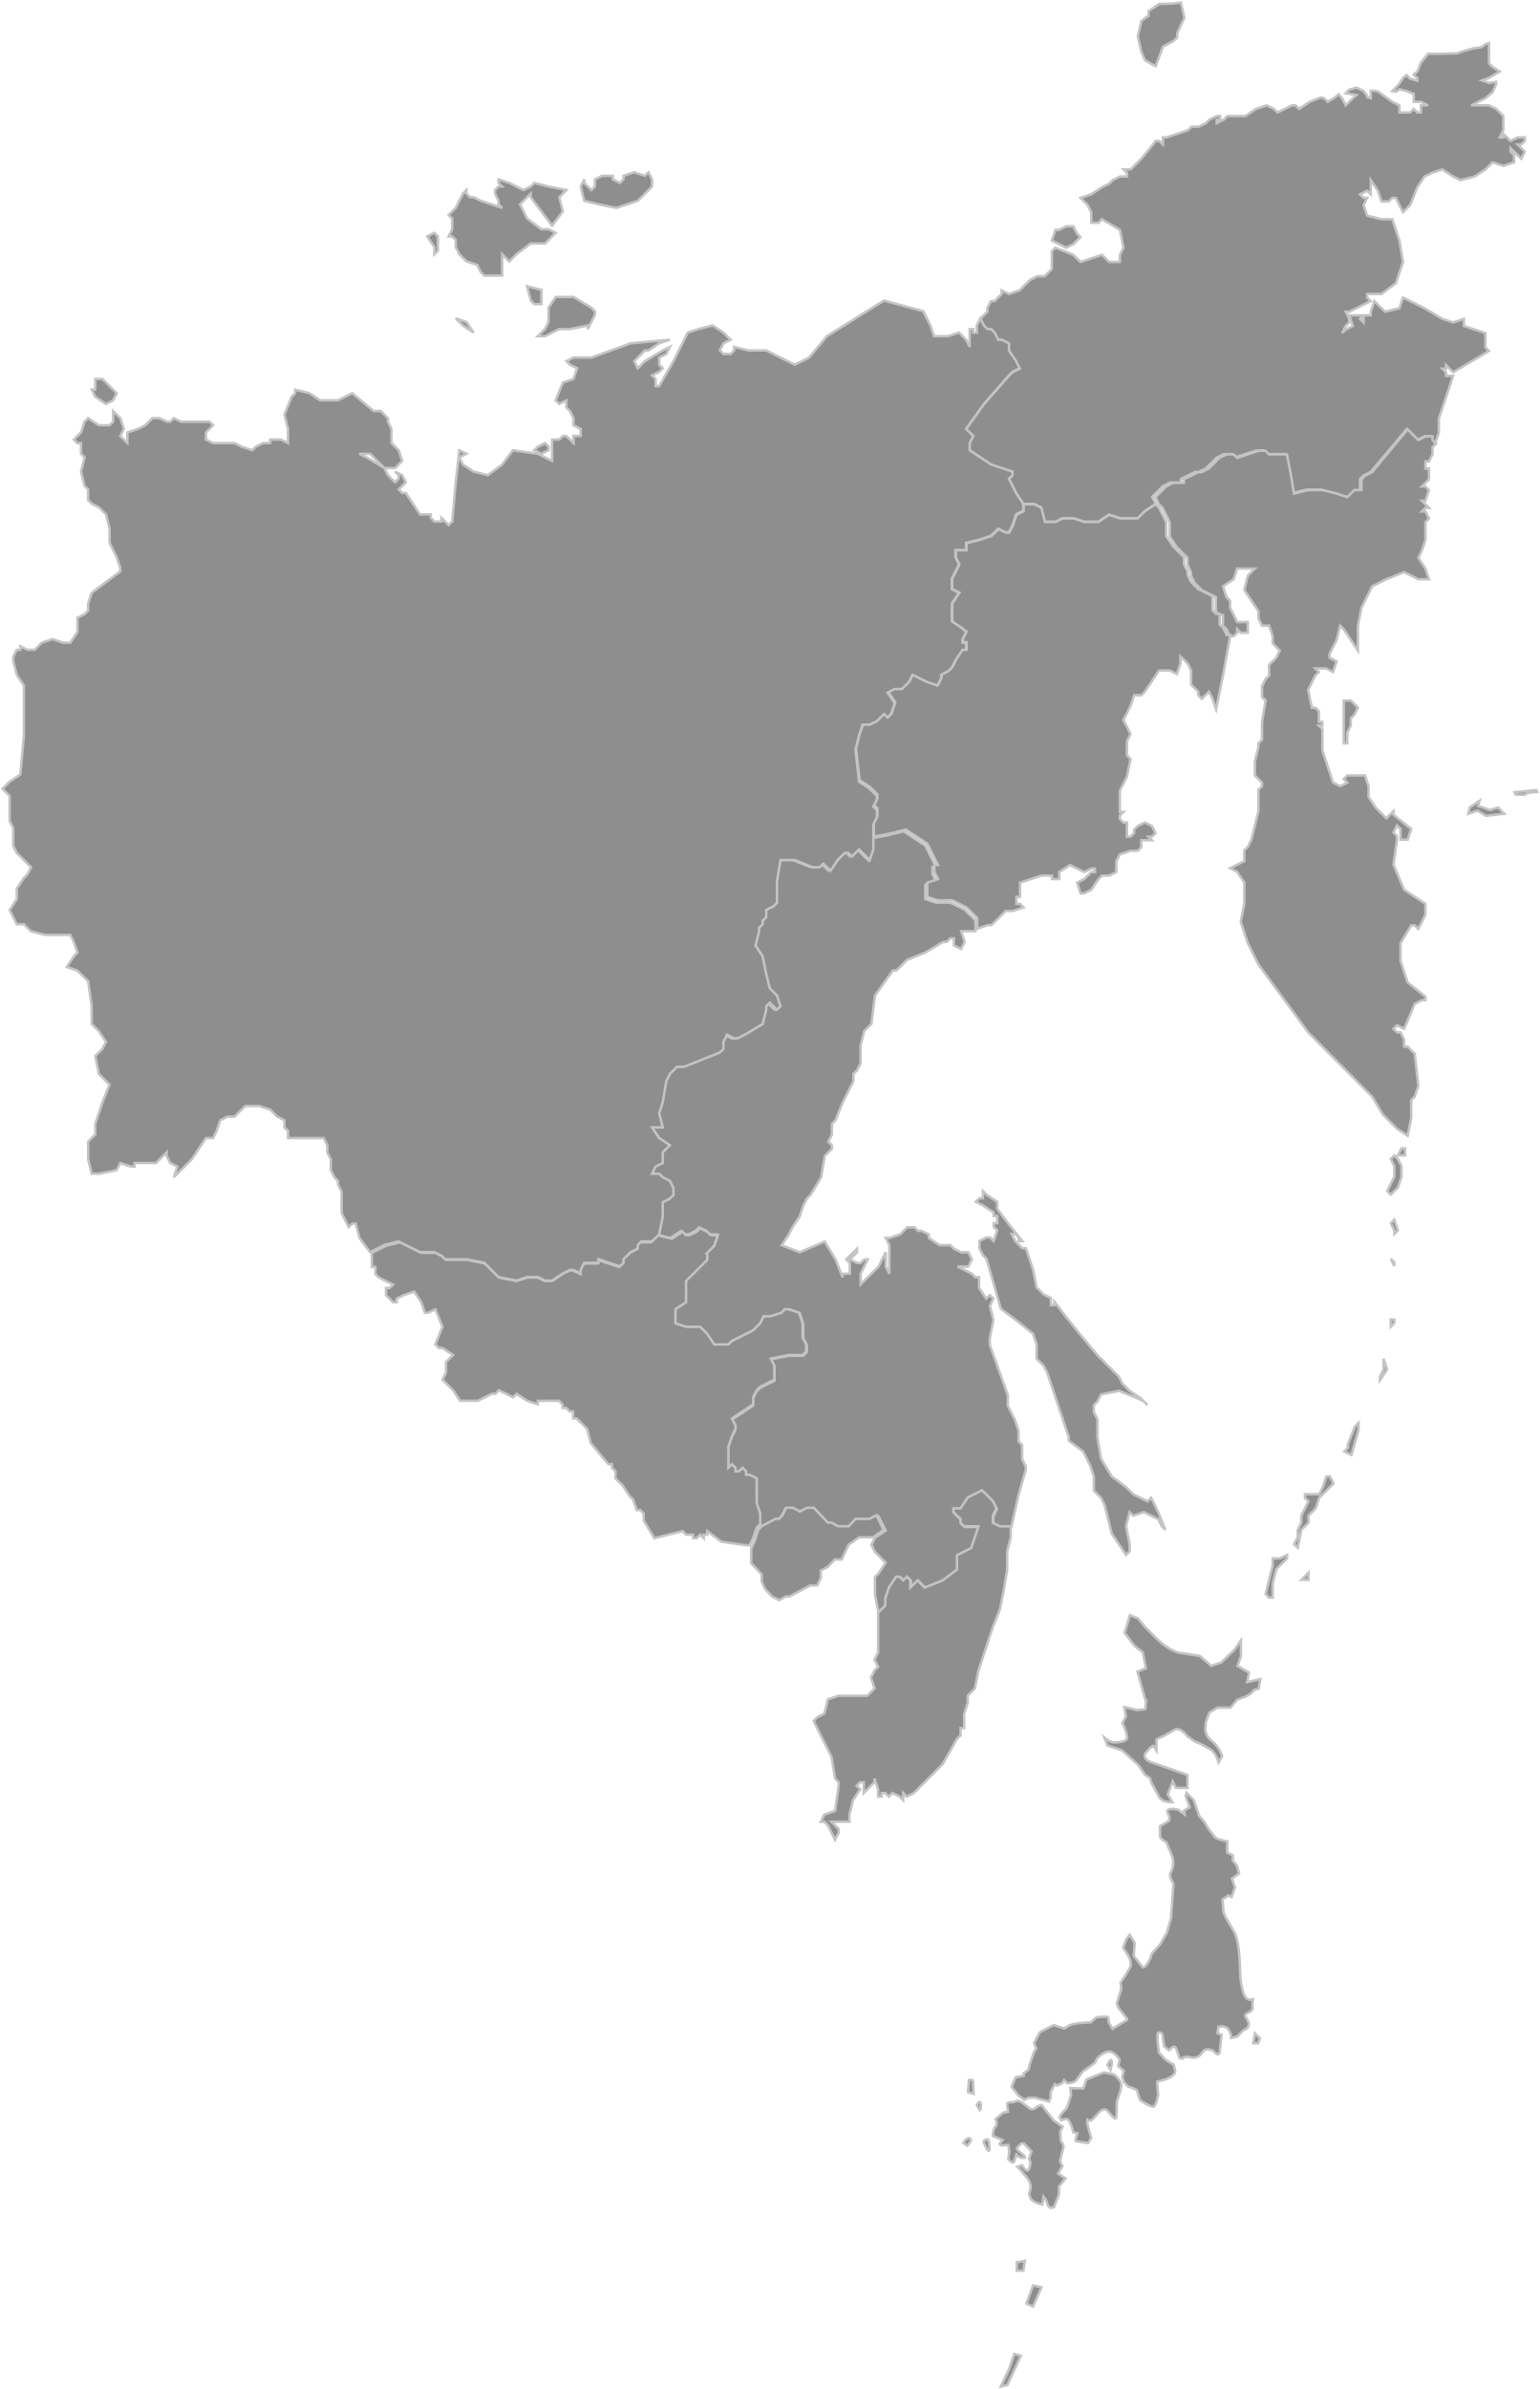
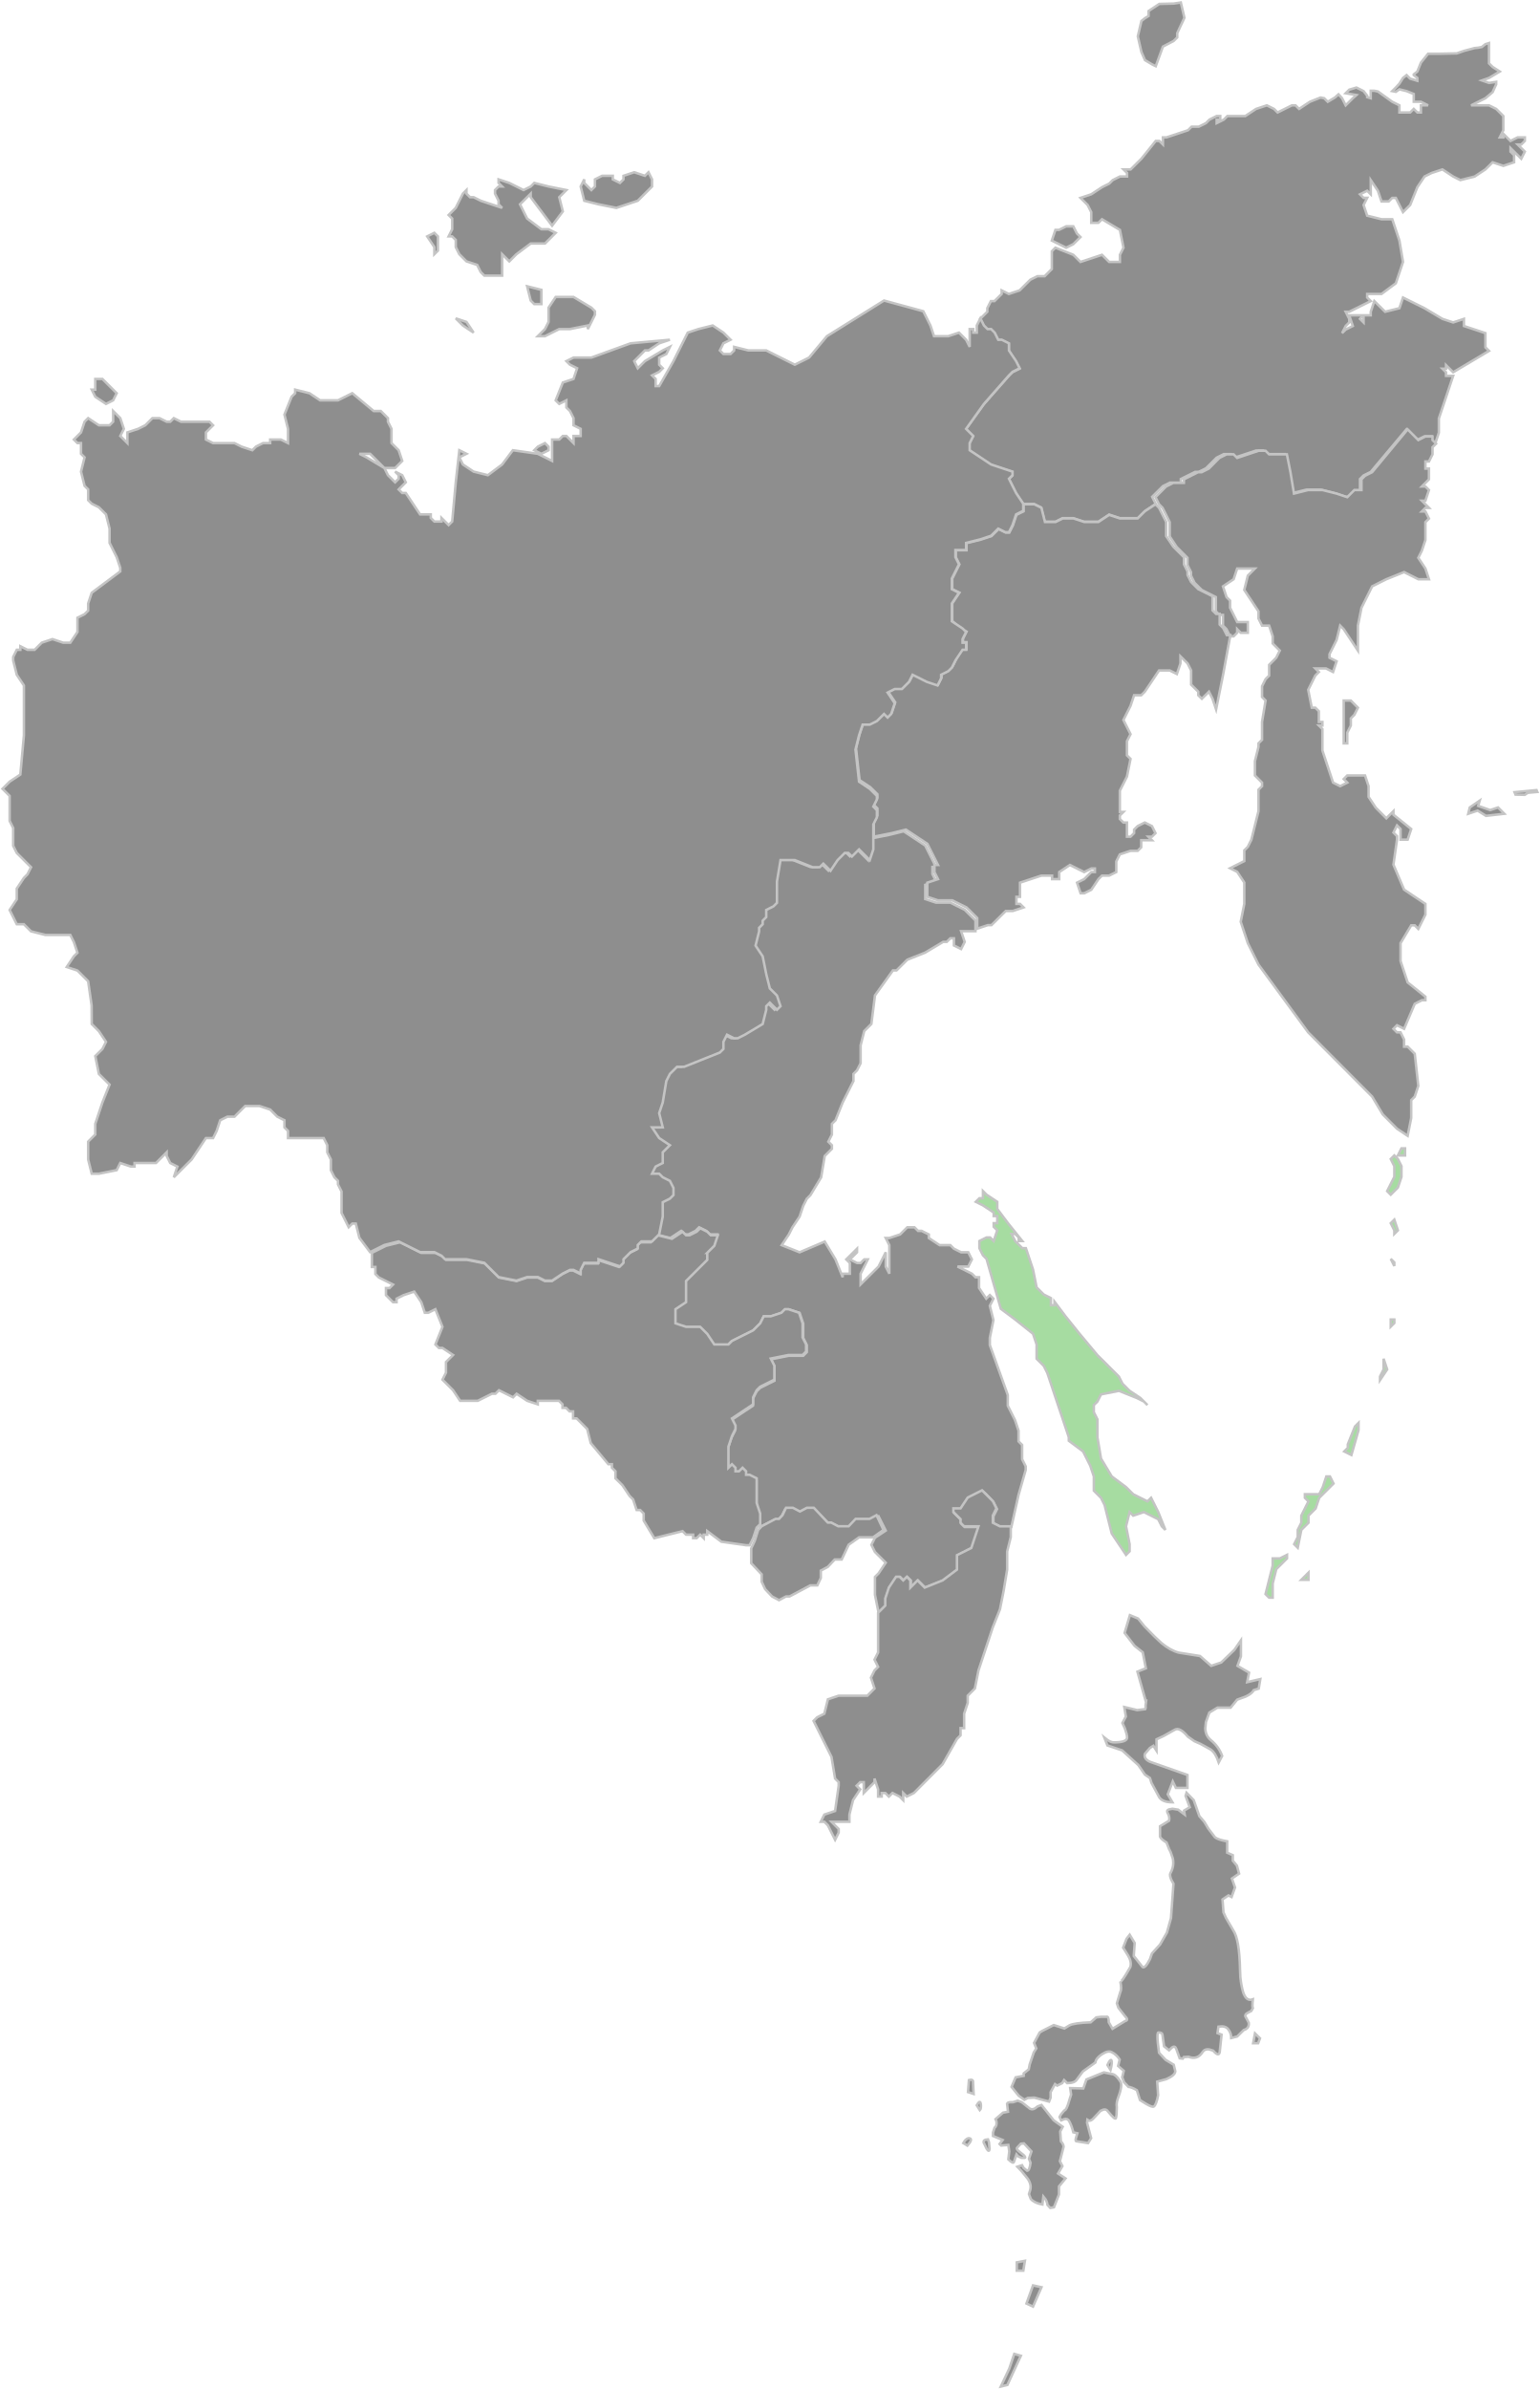
<svg xmlns="http://www.w3.org/2000/svg" width="617" height="957" viewBox="0 0 617 957" fill="none">
  <path d="M413.926 923.988L411.301 922.761L413.926 915.496L417.31 916.236L413.926 923.988ZM407.416 906.265L410.677 905.652L410.047 909.591H407.416V906.265ZM404.412 948.855L406.419 942.944L409.05 943.683L403.659 955.38L401.034 956L404.412 948.855ZM485.334 667.315L489.348 665.962L494.604 660.916L497.235 657.097V663.502L495.859 667.321L500.49 670.028L499.744 673.846L505 672.62L504.37 676.439L502.369 677.052C501.951 677.956 500.864 678.816 499.107 679.638L495.73 680.865L493.099 684.064H487.836L484.581 686.037L483.198 689.856L482.954 692.442C483.037 694.332 483.745 695.85 485.083 697C487.251 698.72 488.795 700.857 489.715 703.399L488.338 705.985C487.502 703.443 486.415 701.717 485.083 700.813L481.075 698.594L478.566 697.487L475.935 695.641C473.761 693.017 472.011 692.113 470.673 692.935L466.285 695.401L463.41 696.754V701.306L462.155 699.34L460.779 700.2L458.771 702.539C458.36 703.854 459.022 704.917 460.779 705.739L475.813 711.031V716.196H471.175L469.927 713.61L467.919 718.782L469.798 721.982C467.212 721.982 465.455 721.324 464.536 720.009L461.409 714.224L460.779 712.251L458.771 710.898L456.14 707.079L449.624 701.167L443.737 699.194L442.489 695.995L443.737 696.981C444.657 697.639 445.532 697.968 446.369 697.968C449.875 697.968 451.631 697.31 451.631 695.995C451.631 695.255 451.335 694.067 450.749 692.423L449.746 690.21L451.129 687.624L450.499 683.805L455.639 685.038L458.894 684.665C459.061 684.336 459.1 683.843 459.022 683.192L459.273 681.219H459.022L455.767 669.648L459.145 668.295L457.897 661.896L454.635 659.31L450.627 654.138L452.757 647L456.018 648.353L458.521 651.432L462.529 655.498L465.411 658.204C467.829 660.177 470.126 661.448 472.3 662.023L480.818 663.376L485.334 667.315ZM504.878 816.52L504.131 818.492H502.124L502.871 814.553L504.878 816.52ZM475.06 719.389L475.44 718.156L478.322 721.109L480.58 727.514L482.587 729.854L484.215 732.566L486.846 736.012C487.682 736.67 489.31 737.201 491.735 737.612V742.164L493.986 743.15V745.37L495.62 747.342L496.495 750.542L493.62 752.514L494.868 756.087L493.491 759.906L492.237 759.286L489.856 760.886L490.236 766.051L491.239 768.271L494.115 773.196C495.788 775.574 496.701 780.828 496.875 788.953L497.004 792.032C497.254 794.409 497.634 796.42 498.129 798.064C498.966 800.605 500.259 801.554 502.015 800.896L501.886 802.249C501.796 803.236 501.841 803.969 502.015 804.462L501.385 805.569C500.381 806.062 499.712 806.435 499.377 806.675C498.876 807.168 498.831 807.662 499.249 808.155L500.375 810.248C500.542 811.809 499.879 812.789 498.367 813.2L495.743 815.786L493.363 816.4C493.363 815.084 492.944 813.896 492.108 812.834C491.613 812.176 490.815 811.809 489.728 811.727L488.229 811.854L487.849 814.44L489.477 815.053L488.731 822.065C488.48 823.38 487.598 823.171 486.1 821.452L484.472 820.958C483.301 820.794 482.426 821.161 481.841 822.065C480.509 824.202 478.624 824.815 476.205 823.911L474.327 824.038L473.947 824.651L472.699 824.524L471.316 820.705C470.982 819.801 470.396 819.643 469.566 820.212L468.441 821.319L466.433 819.719L465.803 815.167C465.803 814.509 465.256 814.18 464.175 814.18C463.757 814.18 463.673 815.533 463.924 818.24L464.42 822.305L467.051 825.138L470.313 827.11L470.937 829.696C470.937 830.765 469.727 831.827 467.308 832.896L463.68 833.882L464.06 839.294C463.558 841.925 462.972 843.442 462.31 843.847C461.892 844.093 460.843 843.727 459.177 842.74L456.796 841.261L455.548 837.322C454.21 836.5 453.078 836.051 452.165 835.969L450.415 834.122L449.662 832.15L450.293 829.564L448.035 827.591L448.665 825.005C447.829 823.69 446.742 822.703 445.41 822.046C444.484 821.553 443.19 821.844 441.524 822.912C439.942 823.974 439.06 825.087 438.9 826.232L433.888 829.804L431.508 833.003C430.922 833.99 429.63 834.483 427.622 834.483L426.374 833.25L425.622 834.483L423.614 835.469L422.733 834.856L420.983 838.055V840.274L420.353 841.874L414.467 840.274L411.835 840.401L410.459 841.141L408.201 839.541L405.325 835.975L406.953 832.156L410.208 831.543V830.556L412.215 828.957L412.595 826.984L414.222 822.185L415.226 820.585L414.344 818.366L416.602 814.18L417.606 813.561L422.244 811.221L426.496 812.574L428.504 811.348C429.752 810.69 432.595 810.279 437.021 810.115L439.273 808.142L441.28 807.895H443.287C443.956 807.649 444.284 808.389 444.284 810.115L445.783 812.701L450.794 809.622C451.882 809.375 451.882 808.717 450.794 807.649L448.163 804.329L447.533 802.483L448.916 797.925C449.328 797.267 449.328 795.87 448.916 793.739C449.167 794.15 450.498 792.221 452.924 787.953C453.336 786.638 453.052 785.121 452.042 783.401L450.035 780.202L451.418 776.636L452.666 775.036L454.674 778.356L454.294 783.528L457.807 787.96C458.476 788.453 459.479 787.384 460.811 784.76L461.564 782.548L464.819 778.975L467.579 774.176L469.206 768.391L470.21 754.601L469.328 753.001C468.827 751.768 468.698 750.908 468.949 750.415C470.036 748.525 470.37 746.558 469.952 744.503L469.071 741.917L468.447 740.684L467.443 738.098C465.945 737.194 465.063 736.417 464.812 735.759V731.573L468.447 729.36C468.691 728.292 468.486 727.23 467.817 726.161C467.482 725.504 467.688 725.055 468.447 724.808L469.824 724.561L472.082 724.928L474.713 726.901L474.462 725.301L476.72 723.948L475.06 719.389ZM389.879 833.629L390.13 838.801L387.872 838.061L388.251 833.262L388.876 833.136C389.377 833.06 389.712 833.218 389.879 833.629ZM398.898 848.892L401.903 846.306L403.91 845.933L403.53 842.734C403.697 842.323 404.161 842.114 404.913 842.114H405.911L407.789 841.501L409.423 842.114L412.678 844.7C413.598 845.193 414.602 844.903 415.689 843.834L417.316 843.221L422.206 849.379L425.834 851.965L424.83 853.811L425.081 857.751C426.001 858.819 426.336 859.679 426.085 860.337L424.702 865.749L425.705 867.722L423.955 870.674L426.96 872.647L424.328 875.846V879.046L422.321 884.211L420.823 884.458L419.697 883.225C419.697 882.65 419.446 881.91 418.944 881.012L418.063 879.906L417.69 883.105C415.515 882.694 413.971 881.954 413.051 880.886L412.299 878.913L412.8 877.313C413.212 875.84 412.884 874.316 411.797 872.761L409.294 869.682L407.66 867.962L409.539 867.348L410.169 868.455L411.552 869.561C412.221 869.561 412.678 868.499 412.929 866.362L412.299 864.762L413.302 861.81L410.292 858.61L409.043 858.737L407.66 860.216C407.248 860.463 407.371 860.912 408.04 861.569L410.298 863.416C410.8 863.991 410.928 864.32 410.677 864.402H409.301L407.918 863.782L407.294 863.043L406.29 865.995C406.123 866.653 405.37 866.324 404.032 865.009L404.412 861.81L404.032 859.224L401.15 859.47L400.526 858.851L401.774 857.251L397.888 855.651V854.298L398.519 852.326C399.188 851.915 399.439 851.055 399.265 849.74L398.898 848.892ZM393.006 842.74C393.173 844.055 393.051 844.915 392.626 845.326L391.378 843.354L392.008 842.367C392.51 841.798 392.845 841.918 393.006 842.74ZM386.617 857.517C387.203 856.859 387.75 856.53 388.251 856.53C389.171 856.612 389.294 857.188 388.625 858.256L387.628 859.489L386 858.503L386.617 857.517ZM394.884 857.144L395.888 857.017L396.267 858.124L396.518 860.83C396.428 861.816 396.061 861.816 395.386 860.83L394.138 858.244C394.054 857.681 394.305 857.308 394.884 857.144ZM444.374 825.998C444.876 825.176 445.21 824.967 445.378 825.378C445.622 825.953 445.5 827.224 444.998 829.197L443.744 827.224L444.374 825.998ZM442.367 830.183L445.378 830.803C446.458 830.803 447.629 831.789 448.884 833.756C449.63 834.742 449.296 837.075 447.88 840.768C447.469 841.918 447.34 843.025 447.501 844.093C447.501 846.389 447.378 847.868 447.128 848.526C446.96 849.101 445.873 848.153 443.866 845.693C443.454 845.118 442.869 844.915 442.116 845.08L440.99 845.573L437.98 848.772C437.394 849.348 436.847 849.594 436.352 849.512L435.722 849.139L435.593 850.372L437.22 856.524L435.972 858.497L431.334 857.757C430.923 857.757 430.877 857.226 431.205 856.157L431.707 854.558L430.08 854.184C429.662 852.465 429.121 850.985 428.452 849.752C428.034 848.937 427.365 848.646 426.445 848.892L425.197 849.385L424.567 848.032L425.197 846.926L426.445 845.453C427.114 845.288 427.783 843.935 428.452 841.387L429.198 839.048L428.819 836.462L434.081 836.588L435.329 833.016L441.968 830.31L442.367 830.183Z" fill="#8E8E8E" stroke="#C4C4C4" />
  <path d="M347.725 344.435L344.848 341.576L343.41 340.147L341.972 341.576L340.534 343.005L339.096 341.576H337.658L334.782 344.434L331.906 348.722L330.468 347.293L329.03 345.863L327.592 347.293H324.715L317.525 344.434H311.773L310.335 353.009V361.585L308.897 363.014L306.02 364.443V367.301L304.582 368.731V370.16L303.145 371.589V373.018L301.706 378.735L304.583 383.023L306.021 390.169L307.459 395.886L310.335 398.744L311.773 403.032L310.335 404.461L307.459 401.602L306.021 403.032V404.461L304.583 410.178L297.393 414.465L294.516 415.895H293.076L290.2 414.465L288.762 417.324V420.182L287.324 421.611L280.133 424.47L272.943 427.329H270.067L267.19 430.187L265.752 433.046L264.314 441.621L262.876 445.909L264.314 451.625H260L262.876 455.913L267.191 458.772L265.753 460.201L264.315 461.63V465.918L261.438 467.347L260 470.205H262.876L264.315 471.634L267.191 473.064L268.629 475.922V478.781L267.191 480.21L264.314 481.639V487.356L262.876 494.502L268.629 495.932L272.943 493.073L274.381 494.502H275.819L278.695 493.073L280.133 491.644L283.01 493.073L284.448 494.502H287.324L285.886 498.79L283.01 501.648V504.507L280.133 507.366L277.257 510.224L275.819 511.653L274.381 513.083V521.658L270.067 524.516V530.233L274.381 531.662H280.133L283.01 534.521L285.886 538.809H291.64L293.078 537.379L295.954 535.95L301.707 533.092L304.583 530.233L306.021 527.375H308.897L313.212 525.946L314.65 524.516H316.088L317.369 524.941L320.401 525.946L321.84 530.233V535.95L323.278 538.808V541.667L321.84 543.096H316.088L308.897 544.525L310.335 547.384V553.101L307.459 554.53L304.583 555.959L303.145 557.388L301.707 560.247V563.105L297.392 565.964L293.076 568.821L294.514 571.68V573.109L293.076 575.968L291.638 580.255V588.831L293.076 587.401L294.514 588.831V590.26H295.952L297.39 588.831L298.829 590.26V591.688H300.266L303.143 593.117V603.122L304.581 607.41V611.697L310.334 608.839H311.772L313.21 607.41L314.648 604.551H317.524L320.4 605.98L323.276 604.551H326.153L327.591 605.98L331.905 610.269H333.343L336.219 611.698H340.534L343.41 608.84H344.848H349.162L352.038 607.411L353.476 610.269L354.915 613.128L350.6 615.986L349.162 618.845L350.6 621.703L352.038 623.132L354.915 625.991L352.038 630.279L350.6 631.708V638.854L352.038 646L354.915 643.141V640.283L356.353 635.995L359.229 631.708H360.667L362.105 633.137L363.543 631.708L364.981 633.137V635.995L366.419 634.566L367.857 633.137L369.295 634.566L370.733 635.995L377.923 633.137L383.676 628.849V623.132L389.428 620.274L392.304 611.698H386.552L385.114 610.269V608.839L383.676 607.41L382.238 605.981V604.551H385.114L387.99 600.264L393.743 597.405L395.161 598.583L398.057 601.694L399.495 604.552L398.057 607.41V610.269L400.933 611.698H405.247L408.124 598.835L411 588.83V587.401L409.562 584.543V578.826L408.124 577.397V573.109L406.686 568.821L405.248 565.963L403.81 563.104V558.817L396.619 538.809V535.95L398.058 528.804L396.619 523.085L398.058 520.227L396.619 518.798L395.181 520.227L392.305 515.939V511.651H390.867L389.429 510.222L383.677 507.364H387.991L389.429 504.505L387.991 501.647H385.115L382.239 500.218L380.801 498.788H376.486L372.172 495.93V494.501L369.296 493.072H367.858L366.42 491.642H363.544L362.106 493.072L360.668 494.501L356.353 495.93H354.915L356.353 498.788V510.222L354.915 507.364V501.648L352.039 507.365L344.849 514.511V510.223L347.725 504.507H346.287L344.849 505.936H343.411L340.535 504.507L341.973 503.077L343.411 501.648V500.219L339.096 504.507L340.534 505.936V510.224H337.658V511.653L334.782 504.507L330.467 497.361L320.401 501.648L313.211 498.79L316.087 494.502L317.525 491.644L320.401 487.356L321.839 483.068L323.277 480.21L324.715 478.781L329.029 471.635L330.467 463.059L331.906 461.63L333.343 460.201V458.772L331.906 457.343L333.343 454.484V450.197L334.781 448.767L337.658 441.621L340.534 435.905L341.972 433.046V430.187L343.41 428.758L344.848 425.9V418.754L346.286 413.037L349.162 410.178L350.601 398.745L357.791 388.74H359.229L360.667 387.311L362.105 385.882L363.543 384.453L370.733 381.594L377.924 377.306H379.362L380.8 375.877H382.238V378.736L385.114 380.165L386.552 377.306L385.114 373.019H390.866V368.731L386.552 364.443L380.8 361.585H375.047L370.733 360.156V354.439L375.047 353.01L373.609 350.151V347.293H375.048L370.733 338.717L362.105 333L356.353 334.429L349.162 335.858V340.146L347.724 344.434L347.725 344.435Z" fill="#8E8E8E" stroke="#C4C4C4" />
  <path d="M424.333 92.099H422.898L421.462 96.376L427.205 99.227L430.077 97.802L432.949 94.95L431.513 93.525L430.077 90.673H427.206L424.333 92.099ZM464.538 1.571L460.231 4.422V6.418L458.795 7.274L457.359 8.414L455.923 14.545L457.359 20.817L458.795 24.096L461.667 25.807L463.103 26.52L465.974 18.678L470.282 16.397L471.718 14.971V13.261L474.59 7.13L473.154 1L470.282 1.428L464.538 1.571ZM562.179 31.224L560.743 33.505L559.307 35.073L557.871 36.499L559.307 36.784L560.743 35.785L563.615 36.498L566.487 37.639V40.776H569.359L572.231 42.201H569.359V45.053H567.923L566.488 43.627L565.052 45.053H560.744V42.202L557.871 40.776L552.128 36.642L550.693 36.357H549.257V39.35L547.821 38.923V38.353L546.385 36.5L543.513 35.074L540.641 35.929L539.205 37.355L543.513 38.068L542.077 39.351L539.205 42.202L537.77 39.351L536.334 37.783L534.898 39.066L532.026 40.776L530.59 39.351L529.154 39.066L524.847 40.776L520.539 43.628L519.103 42.202H517.667L514.795 43.628L511.923 45.053L510.487 43.628L507.615 42.202L503.308 43.628L499 46.479H491.821L490.385 47.905L487.513 49.33V47.905H488.949V46.479H487.513L484.641 47.905L483.205 49.33L480.333 50.756H477.462L476.026 52.181L471.718 53.607L467.41 55.032H465.974V57.883L464.539 56.458H463.103L457.359 63.586L455.923 65.011L453.051 67.863H450.18L451.615 69.288V70.714H448.744L445.872 72.139L444.436 73.565L441.564 74.991L437.256 77.842L432.949 79.268L434.385 80.693L435.82 82.119L437.256 84.97V89.247H440.128L441.564 87.821L448.744 92.099L450.179 99.227L448.744 102.078V104.93H444.436L441.564 102.078L437.256 103.504L432.949 104.93L430.077 102.078L422.897 99.227L421.462 100.652V107.78L418.59 110.632H415.718L412.846 112.057L411.41 113.483L408.538 116.334L404.231 117.76L401.359 116.334V117.76L399.923 119.185L398.487 120.611H397.051L395.615 123.462V124.888L394.18 126.314L392.744 127.739L394.18 130.59L395.615 132.016H397.051L398.487 133.442L399.923 136.293H401.359L404.231 137.719V140.57L407.102 144.847L408.538 147.698L405.666 149.124L404.231 150.549L394.179 161.954L387 171.934L388.436 173.359L389.872 174.785L388.436 177.636V180.488L397.051 186.19L405.667 189.041V190.467L404.231 191.893L407.103 197.595L409.975 201.872H414.282L417.154 203.298L418.59 209H422.897L425.769 207.574H430.077L434.385 209H440.128L444.436 206.149L448.744 207.574H455.923L458.795 204.723L463.103 201.872L461.667 199.02L464.539 196.169L465.974 194.743L468.846 193.318H473.154V191.892L478.898 189.041H480.333L483.205 187.615L486.077 184.764L487.513 183.338L490.385 181.913H493.257L494.692 183.338L499 181.913L503.308 180.487H506.18L507.616 181.913H514.795L516.231 189.041L517.667 197.595L523.41 196.169H529.154L534.897 197.595L539.205 199.02H540.641L542.076 197.595H543.512L544.948 196.169V191.892L546.384 190.467L549.256 189.041L563.615 171.933L565.051 173.359L567.922 176.21L570.794 174.784H573.666V176.21L575.102 177.636L576.538 173.359V167.656L579.41 159.102L582.281 150.548H579.41V149.123L577.974 147.697H579.41V146.272L582.281 149.123L589.461 144.846L596.64 140.569L595.204 139.144V133.441L590.897 132.016L586.589 130.59V127.739L582.281 129.164L577.973 127.739L570.794 123.462L562.179 119.185L560.743 123.462L554.999 124.887L552.128 122.036L550.692 120.61L549.256 124.887V126.313H546.384V129.164L544.948 127.739L546.185 126.313H540.641L541.117 127.791L542.077 130.59L539.205 132.016L537.769 133.441L539.205 130.59L540.641 129.164V127.739L539.205 124.887H540.641L549.257 120.61L547.821 119.185V117.759H553.564L559.308 113.482L562.18 104.928L560.744 96.375L557.872 87.821H553.564L547.821 86.395L546.385 82.118L547.821 79.267H546.385L544.949 77.841L547.821 76.416L549.257 77.841V72.14L552.128 76.417L553.564 80.694H556.436L557.872 79.268H559.308L562.18 84.971L563.615 83.545L565.051 82.12L567.923 74.992L570.795 70.715L573.667 69.289L577.975 67.864L582.282 70.715L585.154 72.141L590.898 70.715L595.205 67.864L596.641 66.438L598.077 65.013L602.385 66.438L606.692 65.013V62.161L605.257 60.735V59.31L608.128 62.161L609.564 63.587L611 60.735L608.127 57.883H609.563L610.999 56.458V55.032H608.127L605.255 56.458L603.82 55.032L602.384 53.607V55.032H600.948L602.384 52.181V46.479L600.948 45.053L599.512 43.628L596.64 42.202H589.461L592.333 40.776L595.205 39.351L598.077 36.928L599.512 33.792V32.793L596.641 33.221L593.769 32.222L596.641 31.223L600.948 28.657L598.076 26.803L596.641 25.378V17.253L595.205 17.681L593.769 18.822L592.333 19.107L590.897 19.249L586.589 20.39L583.718 21.389L576.538 21.531H572.23L569.359 25.094L567.923 28.658L566.488 29.799V30.084L567.923 31.225V32.365L565.051 31.51L563.615 30.084L562.179 31.224Z" fill="#8E8E8E" stroke="#C4C4C4" />
  <path d="M340.053 611.401H335.869L333.079 609.92H331.685L327.5 605.48L326.106 604H323.316L320.527 605.48L317.737 604H314.947L313.553 606.96L312.158 608.44H310.763L305.184 611.4L303.789 612.88L302.395 617.32L301 620.28V626.2L302.395 627.68L305.184 630.64V633.6L306.579 636.56L307.974 638.04L309.368 639.52L312.158 641L314.947 639.52H316.342L324.71 635.08H327.5L328.894 632.12V629.161L331.684 627.681L334.474 624.721H337.263L340.053 618.801L344.237 615.84H349.816L354 612.88L352.605 609.92L351.211 606.96L348.421 608.44H342.842L340.053 611.4L340.053 611.401Z" fill="#8E8E8E" stroke="#C4C4C4" />
-   <path d="M515.7 622.858L512.833 624.287H509.967V627.143L508.533 632.857L507.1 638.571L508.533 640H509.967V634.286L511.4 628.571L514.267 625.714L515.7 624.286L515.7 622.858ZM524.3 632.858V630.001L522.867 631.429L521.434 632.858L524.3 632.858ZM534.334 594.286L532.9 591.429H531.467L530.034 595.715L528.6 598.572H522.867V600.001L524.3 601.429L522.867 604.287L521.434 607.144V610L520.001 612.857V615.714L518.567 618.572L520.001 620L521.434 612.857L522.867 611.429L524.3 610V607.143L527.167 604.286L528.6 600L531.467 597.143L534.334 594.286L534.334 594.286ZM544.367 570.001L542.934 571.429L540.067 578.572V580L538.633 581.429L541.5 582.857L544.367 572.857L544.367 570.001ZM555.833 548.572L554.4 544.286V548.572L552.967 551.429V552.858L555.833 548.572ZM557.267 528.572V531.429L558.7 530.001V528.572L557.267 528.572ZM558.7 507.143L557.267 504.286L558.7 505.715V507.143ZM557.267 490L558.7 492.858V494.286L560.133 492.858L558.7 488.572L557.267 490ZM563 462.857V460H561.567L560.133 462.857H563ZM558.7 471.429L555.833 477.143L557.266 478.572L560.133 475.714L561.567 471.428V467.143L560.133 464.286L558.7 462.857L557.267 464.286L558.7 467.143V471.429ZM439.733 542.858L432.567 534.286L426.833 527.143L422.533 521.429V522.858H421.1V520L418.233 518.572L415.367 515.715L413.933 508.572L411.067 500H409.633L406.767 497.143L405.333 494.286H406.767L408.2 495.714V497.143H409.633L403.9 490L399.6 484.286V481.429L395.3 478.571L393.867 477.143V480H392.433L391 481.429L393.867 482.857L398.167 485.714V487.143H399.6V490H398.167V491.429L399.6 492.857L398.167 497.143L396.734 495.714H395.3L392.433 497.143V500L393.867 502.857L395.3 504.286L398.167 514.286L401.034 524.286L406.767 528.572L413.933 534.286L415.367 538.572V544.286L418.233 547.143L419.667 550L428.267 575.715V577.143L434 581.429L436.867 587.143L438.3 591.429V597.143L441.167 600.001L442.6 602.858L445.467 614.286L451.2 622.858L452.633 621.429V618.572L451.2 611.429L452.633 605.715L454.067 607.144L458.367 605.715L461.233 607.144L464.1 608.572L465.533 611.429L466.967 612.858L464.1 605.715L461.233 600.001L459.8 601.429L456.933 600.001L454.066 598.572L451.2 595.715L445.466 591.429L441.166 584.286L439.733 575.715V568.572L438.3 565.715V562.858L439.733 561.429L441.166 558.572L448.333 557.143L455.5 560.001L458.366 561.429L459.799 562.858L456.933 560L452.633 557.143L449.766 554.286L448.333 551.429L439.733 542.857L439.733 542.858Z" fill="#8E8E8E" stroke="#C4C4C4" />
+   <path d="M515.7 622.858L512.833 624.287H509.967V627.143L508.533 632.857L507.1 638.571L508.533 640H509.967V634.286L511.4 628.571L514.267 625.714L515.7 624.286L515.7 622.858ZM524.3 632.858V630.001L522.867 631.429L521.434 632.858L524.3 632.858ZM534.334 594.286L532.9 591.429H531.467L530.034 595.715L528.6 598.572H522.867V600.001L524.3 601.429L522.867 604.287L521.434 607.144V610L520.001 612.857V615.714L518.567 618.572L520.001 620L521.434 612.857L522.867 611.429L524.3 610V607.143L527.167 604.286L528.6 600L531.467 597.143L534.334 594.286L534.334 594.286ZM544.367 570.001L542.934 571.429L540.067 578.572V580L538.633 581.429L541.5 582.857L544.367 572.857L544.367 570.001ZM555.833 548.572L554.4 544.286V548.572L552.967 551.429V552.858L555.833 548.572ZM557.267 528.572V531.429L558.7 530.001V528.572L557.267 528.572ZM558.7 507.143L557.267 504.286L558.7 505.715V507.143ZM557.267 490L558.7 492.858V494.286L560.133 492.858L558.7 488.572L557.267 490ZM563 462.857V460H561.567L560.133 462.857H563ZM558.7 471.429L555.833 477.143L557.266 478.572L560.133 475.714L561.567 471.428V467.143L560.133 464.286L558.7 462.857L557.267 464.286L558.7 467.143V471.429ZM439.733 542.858L432.567 534.286L426.833 527.143L422.533 521.429V522.858H421.1V520L418.233 518.572L415.367 515.715L413.933 508.572L411.067 500H409.633L406.767 497.143L405.333 494.286H406.767L408.2 495.714V497.143H409.633L403.9 490L399.6 484.286V481.429L395.3 478.571L393.867 477.143V480H392.433L391 481.429L393.867 482.857L398.167 485.714V487.143H399.6V490H398.167V491.429L399.6 492.857L398.167 497.143L396.734 495.714H395.3L392.433 497.143V500L393.867 502.857L395.3 504.286L398.167 514.286L401.034 524.286L406.767 528.572L413.933 534.286L415.367 538.572V544.286L418.233 547.143L419.667 550L428.267 575.715V577.143L434 581.429L436.867 587.143L438.3 591.429V597.143L441.167 600.001L442.6 602.858L445.467 614.286L451.2 622.858L452.633 621.429V618.572L451.2 611.429L452.633 605.715L454.067 607.144L458.367 605.715L461.233 607.144L464.1 608.572L465.533 611.429L466.967 612.858L464.1 605.715L461.233 600.001L459.8 601.429L456.933 600.001L454.066 598.572L451.2 595.715L445.466 591.429L441.166 584.286L439.733 575.715V568.572L438.3 565.715V562.858L439.733 561.429L441.166 558.572L448.333 557.143L455.5 560.001L458.366 561.429L459.799 562.858L456.933 560L452.633 557.143L449.766 554.286L448.333 551.429L439.733 542.857L439.733 542.858Z" fill="#A6DCA1" stroke="#C4C4C4" />
  <path d="M283.39 501.878L286.219 499.055L287.634 494.822H284.805L283.39 493.411L280.561 492L279.146 493.411L276.317 494.822H274.903L273.489 493.411L269.245 496.233L263.586 494.822L260.757 497.645H256.513L255.098 499.056V500.467L252.269 501.878L249.44 504.7V506.111L248.025 507.522L243.781 506.111L239.537 504.7V506.111H233.879L232.464 508.933V510.344L229.635 508.933H228.22L225.391 510.344L221.147 513.167H218.318L215.488 511.756H211.244L207 513.167L199.927 511.756L197.098 508.933L194.268 506.111L187.195 504.7H178.708L177.293 503.289L174.464 501.878H168.805L165.976 500.467L163.146 499.056L160.317 497.645L154.659 499.056L149 501.878V507.522H150.415V510.344L151.83 511.756L154.659 513.167L157.488 514.578L156.074 515.989H154.659V518.811L157.488 521.634H158.903V520.223L161.732 518.812L165.976 517.401L168.806 521.634L170.22 525.867H171.635L174.464 524.456L177.293 531.512L174.464 538.567L175.879 539.978H177.293L181.537 542.8L180.123 544.211L178.708 545.623V549.856L177.293 552.678L181.537 556.911L184.367 561.145H191.44L194.269 559.734L197.099 558.323H198.513L199.928 556.912L202.757 558.323L205.586 559.734L207.001 558.323L211.245 561.145L215.489 562.556V561.145H223.977L225.391 562.556V563.967H226.806L228.22 565.378H229.635V568.2H231.05L233.879 571.023L235.293 572.434L236.708 578.078L243.781 586.545H245.196V587.956L246.61 589.367V592.189L249.44 595.011L252.269 599.245L253.684 600.656L255.098 604.889H256.513L257.927 606.3V609.122L262.171 616.178L267.83 614.767L273.488 613.356L274.903 614.767H277.732V616.178H279.147L280.561 614.767L281.976 616.178V614.767H283.39V613.356L289.049 617.589L298.951 619H300.366L301.78 616.178L303.195 611.944L304.61 610.533V606.3L303.195 602.066V592.189L300.366 590.777H298.951V589.366L297.537 587.955L296.122 589.366H294.707V587.955L294.014 587.263L293.293 586.544L291.878 587.955V579.488L293.293 575.255L294.707 572.433V571.022L293.293 568.2L297.537 565.377L301.78 562.555V559.733L303.195 556.91L304.61 555.499L307.439 554.088L310.268 552.677V547.033L308.854 544.211L315.927 542.8H321.585L323 541.389V538.567L321.585 535.744V530.1L320.171 525.867L315.927 524.456H314.512L313.098 525.867L308.854 527.278H306.024L304.61 530.1L301.78 532.922L296.122 535.744L293.293 537.155L291.878 538.567H286.22L283.39 534.333L280.561 531.511H274.903L270.659 530.1V524.456L274.903 521.633V513.167L276.318 511.756L277.732 510.344L280.562 507.522L283.391 504.7V501.878H283.39Z" fill="#8E8E8E" stroke="#C4C4C4" />
  <path d="M405 611.432H400.691L397.818 609.989V607.103L399.254 604.217L397.818 601.33L394.945 598.443L393.509 597L387.763 599.886L384.891 604.217H382.018V605.66L383.454 607.103L384.89 608.546V609.99L386.327 611.433H392.072L389.199 620.093L383.454 622.979V628.753L377.709 633.083L370.527 635.969L369.09 634.526L367.654 633.083L366.218 634.526L364.782 635.969V633.083L363.345 631.639L361.909 633.083L360.473 631.639H359.036L356.164 635.969L354.727 640.299V643.185L351.854 646.071V661.948L350.418 664.834L351.854 667.721L350.418 669.164L348.982 672.051L350.418 676.381L347.545 679.268H336.055L331.745 680.711L330.309 686.484L327.436 687.927L326 689.371L327.436 692.257L328.873 695.144L333.182 703.804L334.618 712.464L336.054 713.907V715.35L334.618 725.453L330.309 726.897L328.873 729.783H330.309L331.745 731.227L333.182 734.113L334.618 737L336.054 734.113V732.67L334.618 731.227L333.182 729.784H340.363V726.897L341.8 721.124L344.672 716.794L343.236 715.35L344.672 713.907H346.109V718.237L347.545 716.794L348.981 715.351L350.418 713.907V712.464L351.854 716.794V719.68H353.29V718.237H354.726L356.163 719.68L357.599 718.237L360.472 719.68L361.908 721.124V718.237L363.344 719.68L366.217 718.237L369.09 715.35L377.708 706.69L383.454 696.587L384.89 695.144V692.257H386.326V686.484L387.763 682.154V679.267L390.635 676.381L392.072 669.164L394.945 660.504L397.818 651.844L400.691 644.628L402.127 637.412L403.564 628.752V621.535L405 615.762V611.432Z" fill="#8E8E8E" stroke="#C4C4C4" />
  <path d="M588.317 325.984L592.083 324.72L595.44 326.827L602.783 325.984L600.265 323.455L597.118 324.509L592.293 322.823L592.922 320.716L588.936 323.455L588.317 325.984ZM607.263 318.319L610.965 318.399L612.221 317.577L616 317.24L615.686 316.502L606.874 317.345L607.263 318.319ZM541.27 280.627H538.424V297.779H539.847V293.491L541.27 290.632V287.773L542.693 286.344L544.116 283.485L541.27 280.627ZM546.963 190.582L545.54 192.011V196.299H542.693L541.27 197.728L539.847 199.157L535.578 197.728L529.886 196.299H524.193L518.501 197.728L517.078 189.152L515.655 182.006H508.539L507.116 180.577H504.27L500.001 182.006L495.731 183.435L494.308 182.006H491.462L488.616 183.435L487.193 184.864L484.346 187.723L481.5 189.152H480.077L474.385 192.011V193.44H470.116L467.269 194.869L465.846 196.298L463 199.157L464.423 202.015L465.846 203.445L468.692 209.162V214.879L471.539 219.167L475.808 223.455V226.313L477.231 229.172V230.601L478.654 233.46L481.5 236.319L487.193 239.177V241.982V244.895L488.615 246.324H490.039V250.612L491.462 252.041L492.885 254.9H494.308L495.731 253.47V252.041L497.154 253.47H500V249.183H495.731L492.884 243.465V240.607L491.461 239.177L490.038 234.89L494.308 232.031L495.731 227.743H502.846L500 230.602L498.577 236.319L501.423 240.607L504.269 244.895V247.753L505.692 250.612H508.539L509.962 254.9V257.759L511.385 259.188L512.808 260.617L511.385 263.476L508.538 266.334V270.622L507.115 272.051L505.692 274.91V279.198L507.115 280.627L505.692 289.203V296.349L504.269 297.779V299.208L502.846 304.925V310.642L504.269 312.071L505.692 313.501V314.93L504.269 316.359V324.935L502.846 330.652L501.423 336.369L500 339.228L498.577 340.657V344.945L495.731 346.374L492.885 347.803L495.731 349.232L498.577 353.52V362.096L497.154 369.243L500 377.818L504.27 386.394L524.193 413.551L549.808 439.278L554.078 446.424L559.77 452.141L564.039 455L565.462 447.854V440.707L566.885 439.278L568.308 434.99L566.885 422.126L564.039 419.268H562.616V416.409L561.193 413.55H559.77L558.347 412.121L559.77 410.692L562.616 412.121L566.885 402.116L569.732 400.687H571.155V399.258L564.04 393.541L561.193 384.965V377.818L565.463 370.672H566.885L568.309 372.101L571.155 366.384V362.096L566.885 359.237L562.616 356.378L558.347 346.373L559.77 336.368V334.939L558.347 333.51L559.77 330.651L561.193 332.08V336.368H564.039L565.462 332.08L558.347 326.363V324.934L556.924 326.363L555.501 327.793L551.232 323.505L548.385 319.217V314.929L546.962 310.641H539.847L538.424 312.07L539.847 313.499L537.001 314.929L534.154 313.499L529.885 300.636V292.06L528.462 290.631H529.885V289.202H528.462V284.914L527.039 283.484H525.616L524.193 276.338L527.039 270.621L528.462 269.192L527.039 267.762H531.309L534.155 269.192L535.578 264.904L532.732 263.475V262.045L535.578 256.328L537.001 250.611L538.424 252.04L544.116 260.616V250.611L545.539 243.465L549.809 234.889L555.501 232.03L562.616 229.171L568.309 232.03H572.578L571.155 227.742L568.309 223.454L569.732 220.596L571.155 216.308V209.161L572.578 207.732L571.155 204.873H569.733L571.156 203.444H572.579L571.156 202.015L569.733 200.586H571.156L572.579 196.298L571.156 194.869H569.733L571.156 193.439L572.579 192.01V187.722H571.156V184.864H572.579L574.002 182.005V179.146L575.425 177.717L574.002 176.288V174.859H571.155L568.309 176.288L565.463 173.429L564.04 172L549.809 189.152L546.963 190.582Z" fill="#8E8E8E" stroke="#C4C4C4" />
  <path d="M427.286 207.667H425.857L423 209.083H418.714L417.286 203.417L414.429 202H410.143V204.833L407.286 206.25L405.857 210.5L404.429 213.334H403L400.143 211.917L398.714 213.334L397.286 214.75L393 216.167L387.286 217.583V220.417H383V223.25L384.429 226.084L383 228.917L381.572 231.75V236.001L384.429 237.417L381.572 241.667V248.75L384.429 251.584L387.286 253L385.858 255.834V257.25H387.286V260.084H384.429L383 264.334L381.572 267.167L380.143 268.584L377.286 270.001V271.417L375.858 274.251L371.572 272.834L365.858 270.001L364.429 272.834L361.572 275.667H358.715L355.858 277.084L358.715 281.334L357.286 285.584L355.858 287.001L354.429 285.584L353.001 287.001L351.572 288.417L348.715 289.834H345.857L344.428 294.084L343 299.751L344.428 312.501L348.714 315.335L351.572 318.167V319.584L350.143 322.417L351.572 323.834V326.667L350.143 329.501V335.168L357.286 333.751L363 332.334L371.571 338.001L375.857 346.501H374.429V349.333L375.149 350.761L375.857 352.167L371.572 353.583V359.25L375.858 360.667H381.572L387.286 363.5L391.572 367.75V372L395.857 370.583H397.286L400.143 367.75L403 364.917H405.858L410.143 363.5L408.715 362.083H407.286V359.25H408.715V353.584L413 352.167L417.286 350.75H421.572V352.167H424.429V349.333L428.715 346.5L431.572 347.916L434.429 349.333L437.287 347.916H438.715V349.333H437.287L434.429 352.166L431.572 353.583L433.001 357.833H434.429L437.286 356.416L440.144 352.166L441.572 350.75H444.429L447.286 349.333V345.083L448.715 342.25L453.001 340.833H455.858L457.286 339.417V336.583H461.572L460.144 335.166H461.572L463.001 333.75L461.572 330.916L458.715 329.5L455.858 330.916L454.429 332.333V333.75L453.001 335.166H451.572V329.5H450.144L448.715 328.083V326.666L450.144 325.25H448.714V316.75L451.572 311.083L453 304L451.572 302.583V296.918L453 294.084L451.572 291.251L450.143 288.418L453 282.751L454.429 278.501H457.286L458.715 277.084L464.429 268.584H468.715L471.572 270.001L473 265.751V262.918L475.858 265.751L477.286 268.584V274.251L478.715 275.668L480.143 277.084V278.501L481.571 279.917L483 278.501L484.428 277.084L485.857 279.918L487.286 284.168L490.143 270.001L493 254.418H491.571L490.143 251.584L488.715 250.168V245.917H487.286L485.857 244.501V238.834L480.143 236.001L477.286 233.168L475.858 230.334V228.917L474.429 226.084V223.25L470.143 219L467.286 214.75V209.084L464.429 203.417L463.001 202L458.715 204.834L455.857 207.667H448.714L444.429 206.25L440.143 209.084H434.429L430.143 207.667H427.286L427.286 207.667Z" fill="#8E8E8E" stroke="#C4C4C4" />
  <path d="M41.042 151.804H38.182V156.087H36.752L38.182 158.942L42.472 161.798L45.332 160.37L46.762 157.515L41.042 151.804ZM189.77 133.244L186.909 128.961L182.619 127.534L185.479 130.389L189.77 133.245V133.244ZM175.469 100.408V94.698L174.039 93.27L171.179 94.698L174.039 98.981V101.836L175.469 100.408ZM211.221 114.685L212.651 120.395L214.081 121.823H216.941V116.112L211.221 114.685ZM235.532 131.817L238.392 126.106V124.679L236.962 123.251L229.812 118.968H222.662L219.801 123.251V128.962L218.371 131.817L216.941 133.245L215.511 134.672H218.372L221.232 133.245L224.092 131.817H228.382L235.533 130.389L235.532 131.817ZM225.521 77.566L226.951 76.138L219.801 74.711L214.081 73.283L212.651 74.711L209.791 76.138L204.07 73.283L199.78 71.855V73.283L201.21 74.711H199.78L198.35 76.138V77.566L199.78 80.421V81.849L201.21 83.276L196.92 81.849L192.63 80.421L189.769 78.994H188.339L186.909 77.566V76.138L185.479 77.566L184.049 80.421L182.619 83.277L181.189 84.704L179.759 86.132L181.189 87.559V91.842L179.759 94.698H181.189L182.619 96.125V98.981L184.049 101.836L186.91 104.691L191.2 106.119L192.63 108.974L194.06 110.402H201.21V101.836L202.64 103.263L204.07 104.691L205.5 103.263L206.93 101.836L212.65 97.553H218.371L219.801 96.125L221.231 94.698L222.661 93.27L219.801 91.843H216.94L211.22 87.56L208.36 81.849L212.65 77.566V78.994L221.231 90.415L225.521 84.704L224.091 78.994L225.521 77.566ZM259.843 69L258.413 70.428L254.123 69L249.833 70.428V71.855L248.403 73.283L245.543 71.855V70.428H241.253L238.393 71.855V74.71L236.963 76.138L234.103 73.282V71.855L232.673 74.71L234.103 80.421L239.823 81.848L246.973 83.276L255.554 80.421L261.274 74.71V71.855L259.843 69ZM354.228 120.396L331.347 134.672L324.197 143.238L318.476 146.094L312.756 143.238L307.036 140.383H299.886L294.165 138.955V140.383L292.735 141.811H289.875L288.445 140.383L289.875 137.528L292.735 136.1L289.875 133.245L285.585 130.389L279.865 131.817L275.574 133.244L269.854 144.666L264.134 154.659H262.704V151.804L261.274 150.376L264.134 148.949L265.564 147.521L264.134 146.094V143.238L266.994 141.81L268.424 138.955L265.564 140.383L258.414 144.666L256.984 146.093L255.554 147.521L254.124 144.665L258.414 140.382H259.844L264.134 137.527L268.424 136.099L252.694 137.527L236.963 143.238H229.813L226.952 144.665L228.383 146.093L231.243 147.52L229.813 151.803L225.522 153.231L222.662 160.37L224.092 161.798L226.952 160.37V163.225L228.382 164.653L229.812 167.508V170.364L232.672 171.791V174.647H229.812V177.502L228.382 176.074L226.952 174.647H225.522L224.092 176.074H221.232V184.64L215.511 181.785L205.501 180.357L201.211 186.068L195.49 190.351L189.77 188.923L185.48 186.068L184.05 183.212L186.91 181.785L184.05 180.357L182.62 193.206L181.19 208.91L179.76 210.338L178.33 208.91L176.9 207.483V208.91H174.039L172.61 207.483V206.055H168.319L165.459 201.772L162.599 197.489H161.169L159.739 196.062L161.169 194.634L162.599 193.206L161.169 190.351L158.309 188.924L159.739 190.351V191.779L158.309 193.206L155.448 190.351L154.018 187.495L146.868 183.212L144.008 181.785H148.298L151.158 184.64L154.018 187.496H158.309L161.169 184.64L159.739 180.357L156.879 177.502V171.791L155.449 168.936V167.508L152.589 164.653H149.728L141.148 157.515L138.288 158.942L135.427 160.37H128.277L123.987 157.515L118.267 156.087V157.515L116.836 158.942L113.976 166.081L115.406 171.791V177.502L112.546 176.074H108.256V177.502H105.396L102.535 178.93L101.105 180.357L96.815 178.93L93.955 177.502H85.376L82.516 176.074V173.219L85.376 170.364L83.946 168.936H72.505L69.645 167.508L68.215 168.936H66.785L63.925 167.508H61.065L59.635 168.936L58.205 170.364L55.344 171.791L51.054 173.219V177.502L48.194 174.647L49.624 171.791L48.194 167.508L45.334 164.653V168.936L43.904 170.363H39.612L35.322 167.508L33.892 168.936L32.462 173.218L29.602 176.074L31.032 177.501H32.462V181.784L33.892 183.212L32.462 188.923L33.892 194.633L35.322 196.061V200.344L36.752 201.771L39.612 203.199L42.472 206.054L43.903 211.765V217.476L46.763 223.186L48.193 227.469V228.897L42.472 233.18L36.752 237.463L35.322 241.746V244.601L33.892 246.029L31.032 247.456V253.167L28.172 257.45H25.311L21.021 256.022L16.731 257.45L13.871 260.305H11.011L8.15 258.878V260.305H6.72L5.29 263.161V264.588L6.72 270.299L9.58 274.582V294.569L8.15 310.273L3.86 313.129L1 315.984L2.43 317.412L3.86 318.839V328.833L5.29 331.688V338.826L6.72 341.682L9.58 344.537L12.441 347.392L11.011 350.248L9.58 351.675L6.72 355.958V360.241L3.86 364.524L6.72 370.235H9.58L11.011 371.663L12.441 373.09L18.161 374.518H28.171L29.601 377.373L31.031 381.656L29.601 383.084L26.741 387.367L31.031 388.794L35.321 393.077L36.712 402.801L36.751 410.209L39.611 413.064L42.472 417.347L41.041 420.202L38.182 423.058L39.612 430.196L43.902 434.479L41.042 441.617L38.182 450.183V454.466L36.751 455.893L35.321 457.321V464.46L36.751 470.17H39.611L46.761 468.743L48.191 465.887L52.482 467.315H53.912V465.887H55.342H56.771H58.202H62.492L63.922 464.46L66.782 461.604V463.032L68.212 465.887L71.072 467.315L69.642 471.598L76.793 464.459L82.513 455.893H85.376L86.806 453.038L88.236 448.755L91.096 447.328H93.956L98.246 443.045H103.965L108.255 444.472L111.116 447.328L113.976 448.755V451.611L115.406 453.038V455.893H122.556H129.706L131.136 458.749V461.605L132.566 464.46V468.743L133.996 471.598L135.426 473.026V474.453L136.856 477.309V485.875L139.717 491.585L141.147 490.158H142.577L144.007 495.868L148.297 501.579L154.017 498.724L159.737 497.296L162.598 498.724L165.458 500.151L168.318 501.579H174.038L176.899 503.006L178.329 504.434H186.909L194.059 505.862L196.92 508.717L199.78 511.572L206.93 513L211.22 511.572H215.511L218.371 513H221.231L225.521 510.145L228.382 508.717H229.812L232.672 510.145V508.717L234.102 505.862H239.822V504.435L244.112 505.863L248.403 507.29L249.833 505.863V504.435L252.693 501.58L255.553 500.152V498.724L256.983 497.297H261.273L264.134 494.441L265.564 487.303V481.593L268.424 480.165L269.854 478.738V475.882L268.424 473.027L265.564 471.599L264.134 470.172H261.273L262.703 467.316L265.564 465.889V461.605L266.994 460.178L268.424 458.75L264.133 455.895L261.273 451.612H265.564L264.133 445.901L265.564 441.618L266.993 433.052L268.423 430.197L271.284 427.341H274.144L281.294 424.486L288.444 421.63L289.875 420.203V417.347L291.305 414.492L292.93 415.303L294.165 415.92H295.595L298.455 414.492L305.605 410.21L307.035 404.499V403.071L308.465 401.644L311.325 404.499L312.755 403.072L311.325 398.789L308.465 395.933L307.035 390.223L305.605 383.084L302.745 378.801L304.175 373.091V371.663L305.605 370.236V368.808L307.035 367.38V364.525L309.895 363.097L311.325 361.67V353.104L312.755 344.538H318.475L325.626 347.393H328.486L329.916 345.966L331.346 347.393L332.776 348.821L335.637 344.538L338.497 341.682H339.927L341.357 343.111L342.787 341.683L344.217 340.255L345.647 341.683L348.507 344.538L349.937 340.255V330.262L351.367 327.406V324.551L349.937 323.123L351.367 320.268V318.84L348.507 315.985L344.217 313.13L342.787 300.281L344.217 294.57L345.647 290.287H348.507L351.367 288.859L352.797 287.432L354.227 286.004L355.657 287.432L357.087 286.004L358.517 281.721L355.657 277.438L358.517 276.011H361.378L364.238 273.155L365.668 270.3L371.388 273.155L375.678 274.583L377.108 271.727V270.3L379.969 268.872L381.399 267.445L382.829 264.589L385.689 260.306H387.119V257.451H385.689V256.023L387.119 253.168L385.689 251.74L381.399 248.885V241.747L384.259 237.464L381.399 236.036V231.753L382.829 228.898L384.259 226.042L382.829 223.187V220.332H387.119V217.476L392.839 216.049L397.129 214.621L398.559 213.194L399.99 211.766L402.85 213.194H404.28L405.71 210.338L407.14 206.055L410 204.628V201.772L407.14 197.489L404.28 191.779L405.709 190.351V188.924L397.129 186.068L388.548 180.358V177.502L389.978 174.647L388.548 173.219L387.119 171.791L394.269 161.798L404.279 150.377L405.709 148.949L408.57 147.521L407.14 144.666L404.279 140.383V137.528L401.419 136.1H399.989L398.559 133.245L397.129 131.817H395.699L394.269 130.389L392.839 127.534L391.409 130.389V133.245H389.979V131.817H388.549V138.955L387.119 136.1L384.259 133.245L379.968 134.672H374.248L372.818 130.389L369.958 124.679L354.227 120.396L354.228 120.396ZM214.081 180.357L216.941 181.785L219.801 180.357V178.93L218.371 177.502L215.511 178.93L214.081 180.357Z" fill="#8E8E8E" stroke="#C4C4C4" />
</svg>
